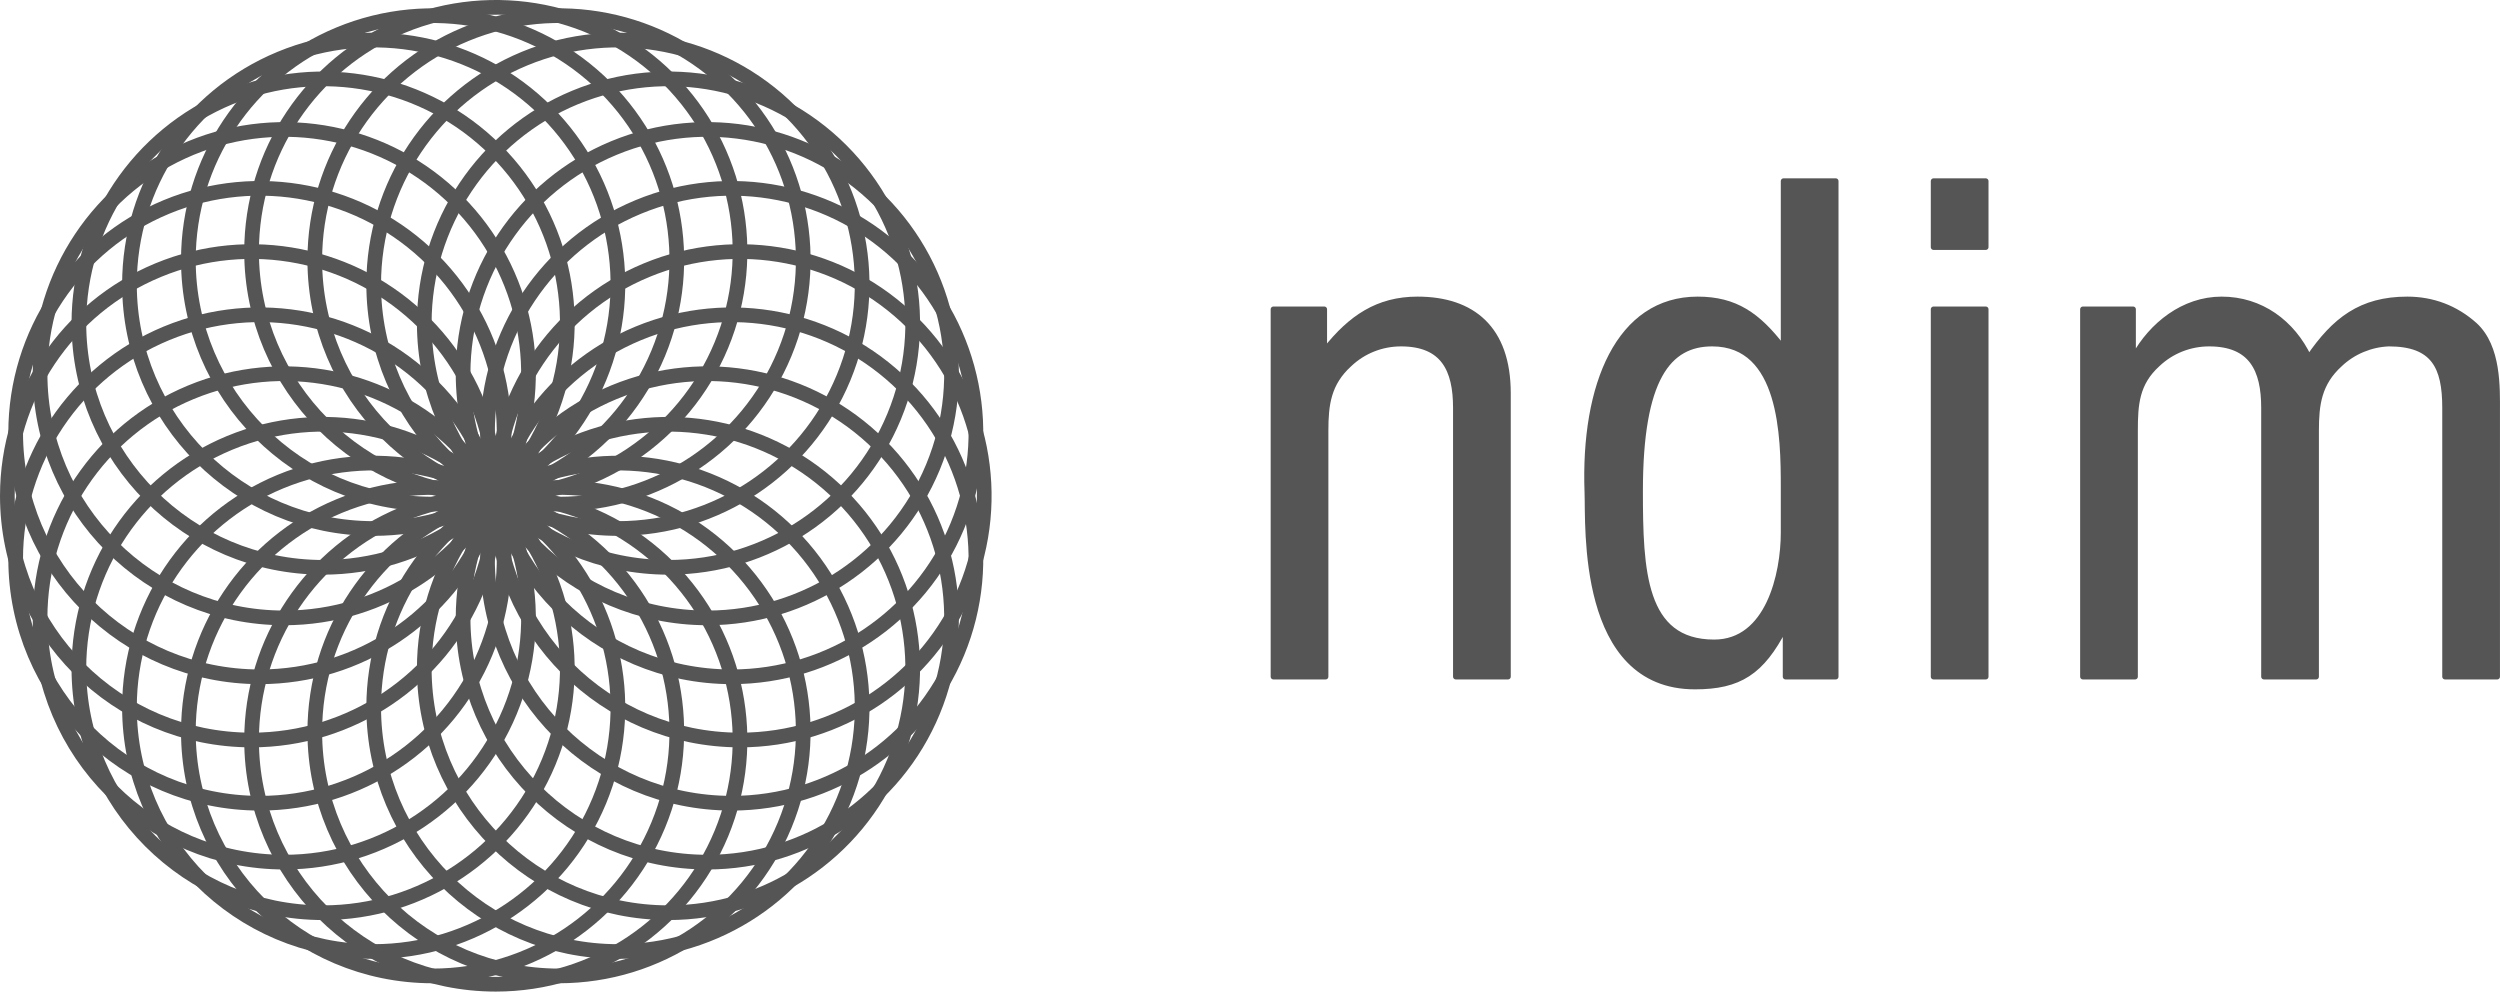
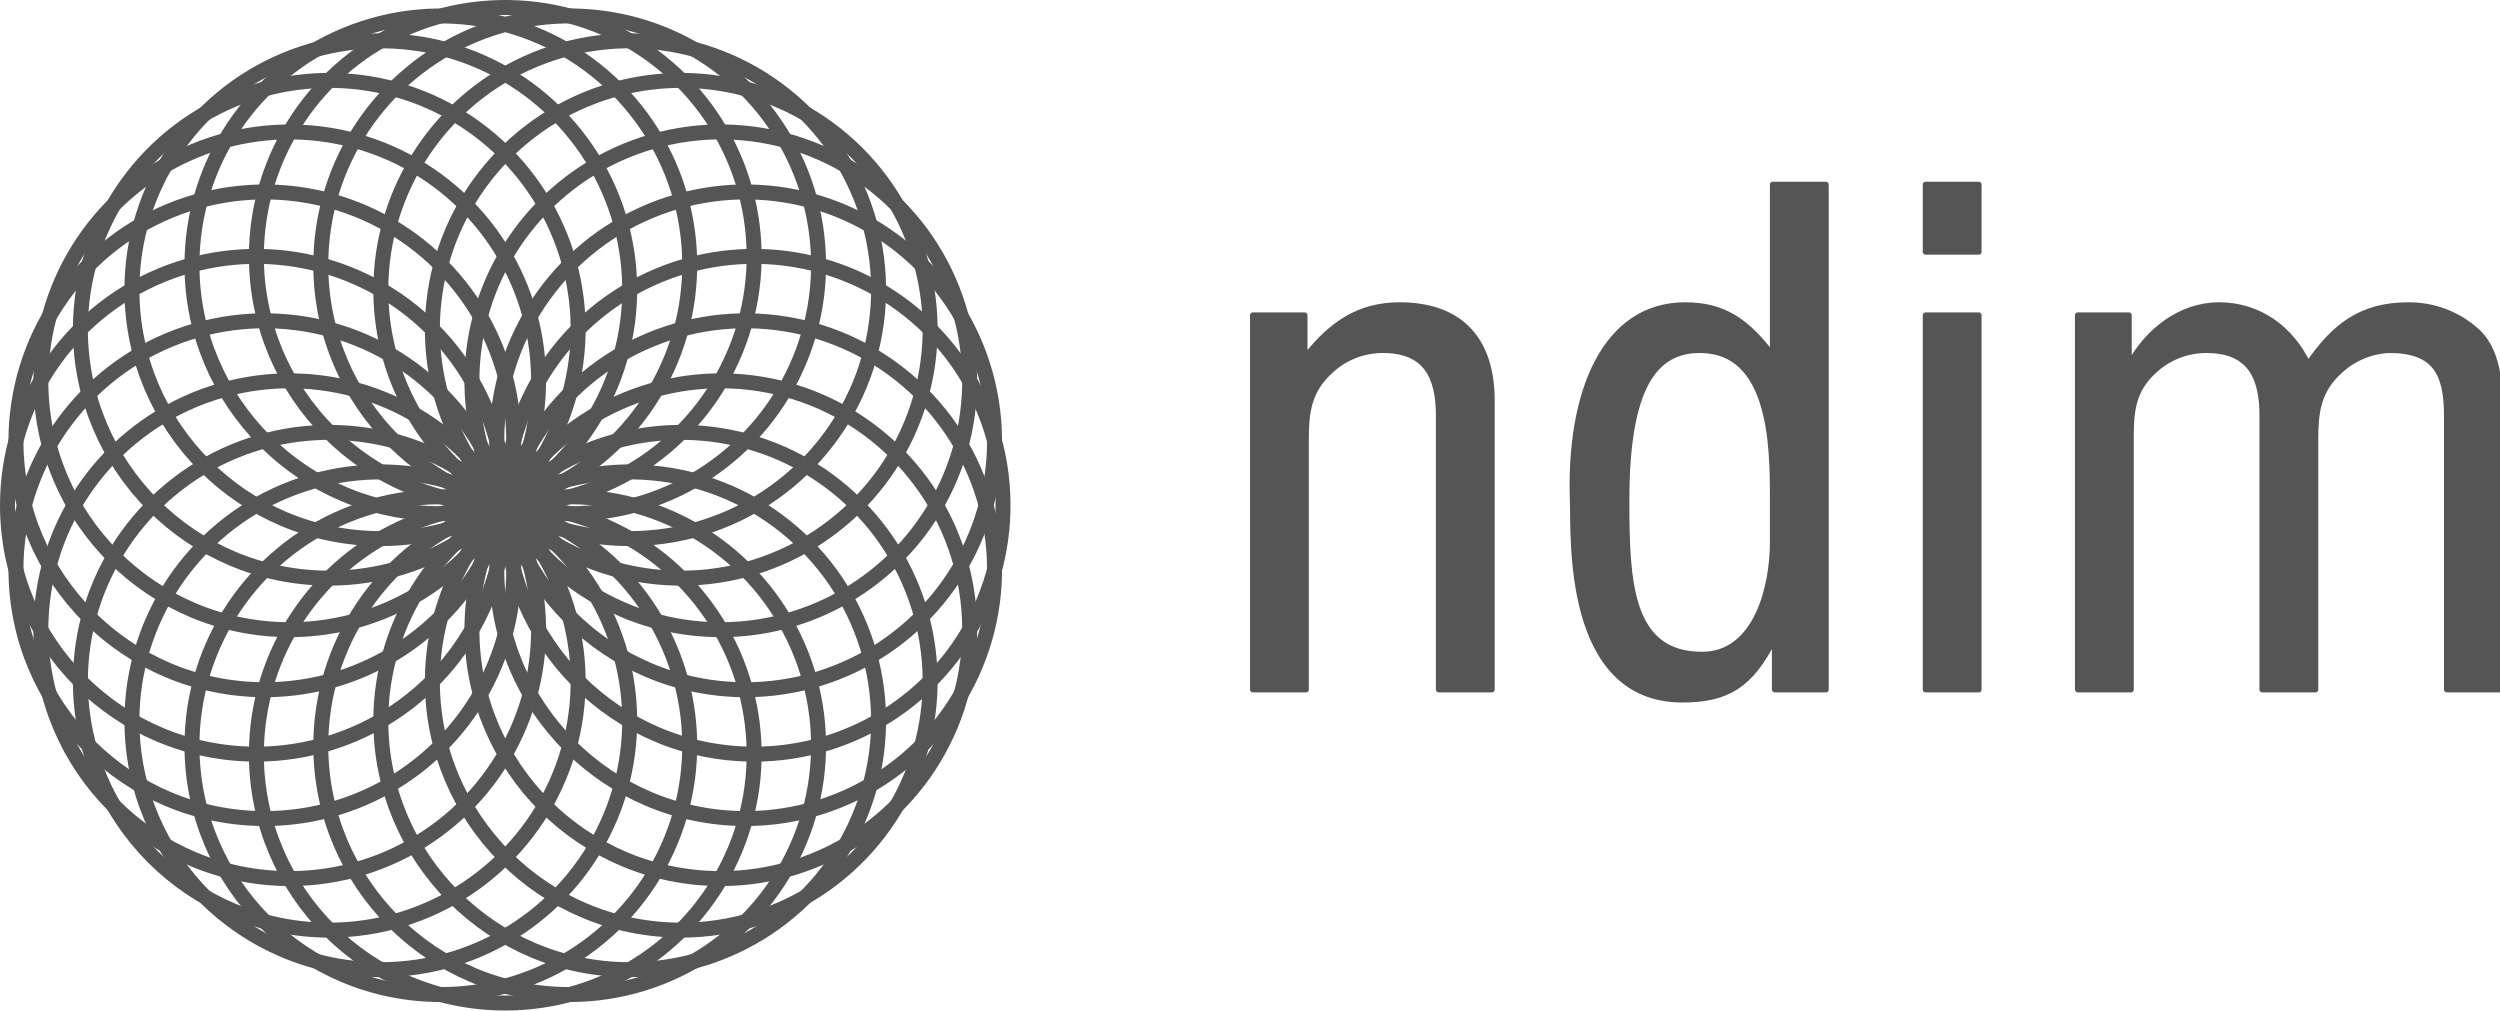
- <svg xmlns="http://www.w3.org/2000/svg" height="180.07" version="1.1" viewBox="0 0 340.496 135.053" width="453.995" id="svg85">
+ <svg xmlns="http://www.w3.org/2000/svg" id="svg85" width="445.49" viewBox="0 0 334.117 135.053" version="1.1" height="180.07">
  <defs id="defs4">
-     <path d="M146.312 28.989h241.235v86.32H146.312z" id="rect99" />
-     <path d="M230.289 82.925h249.575V200.24H230.289z" id="rect93" />
-     <style type="text/css" id="style2">*{stroke-linecap:butt;stroke-linejoin:round}</style>
+     <path id="rect99" d="M146.312 28.989h241.235v86.32H146.312z" />
+     <path id="rect93" d="M230.289 82.925h249.575V200.24H230.289z" />
+     <style id="style2" type="text/css">*{stroke-linecap:butt;stroke-linejoin:round}</style>
  </defs>
-   <g id="figure_1" transform="translate(-72.728 -72.731)">
+   <g transform="translate(-72.729 -72.731)" id="figure_1">
    <g id="axes_1">
      <g id="patch_2">
-         <path stroke-linejoin="miter" stroke-width="2" stroke="#555" fill="none" clip-path="url(#p9375dff77f)" d="M173.52 173.52a33.266 33.266 0 0023.521-56.785 33.266 33.266 0 00-56.785 23.521 33.266 33.266 0 0033.264 33.264z" id="path6" />
+         <path id="path6" d="M173.52 173.52a33.266 33.266 0 0023.521-56.785 33.266 33.266 0 00-56.785 23.521 33.266 33.266 0 0033.264 33.264z" clip-path="url(#p9375dff77f)" fill="none" stroke="#555" stroke-width="2" stroke-linejoin="miter" />
      </g>
      <g id="patch_3">
-         <path stroke-linejoin="miter" stroke-width="2" stroke="#555" fill="none" clip-path="url(#p9375dff77f)" d="M172.387 164.91a33.266 33.266 0 0023.52-56.785 33.266 33.266 0 00-56.784 23.522 33.266 33.266 0 0033.264 33.264z" id="path9" />
+         <path id="path9" d="M172.387 164.91a33.266 33.266 0 0023.52-56.785 33.266 33.266 0 00-56.784 23.522 33.266 33.266 0 0033.264 33.264z" clip-path="url(#p9375dff77f)" fill="none" stroke="#555" stroke-width="2" stroke-linejoin="miter" />
      </g>
      <g id="patch_4">
-         <path stroke-linejoin="miter" stroke-width="2" stroke="#555" fill="none" clip-path="url(#p9375dff77f)" d="M169.063 156.888a33.266 33.266 0 0023.522-56.785 33.266 33.266 0 00-56.786 23.521 33.266 33.266 0 0033.264 33.264z" id="path12" />
+         <path id="path12" d="M169.063 156.888a33.266 33.266 0 0023.522-56.785 33.266 33.266 0 00-56.786 23.521 33.266 33.266 0 0033.264 33.264z" clip-path="url(#p9375dff77f)" fill="none" stroke="#555" stroke-width="2" stroke-linejoin="miter" />
      </g>
      <g id="patch_5">
-         <path stroke-linejoin="miter" stroke-width="2" stroke="#555" fill="none" clip-path="url(#p9375dff77f)" d="M163.777 149.999a33.266 33.266 0 0023.521-56.785 33.266 33.266 0 00-56.785 23.52A33.266 33.266 0 00163.777 150z" id="path15" />
+         <path id="path15" d="M163.777 149.999a33.266 33.266 0 0023.521-56.785 33.266 33.266 0 00-56.785 23.52A33.266 33.266 0 00163.777 150z" clip-path="url(#p9375dff77f)" fill="none" stroke="#555" stroke-width="2" stroke-linejoin="miter" />
      </g>
      <g id="patch_6">
-         <path stroke-linejoin="miter" stroke-width="2" stroke="#555" fill="none" clip-path="url(#p9375dff77f)" d="M156.888 144.713a33.266 33.266 0 0023.521-56.786 33.266 33.266 0 00-56.785 23.522 33.266 33.266 0 0033.264 33.264z" id="path18" />
+         <path id="path18" d="M156.888 144.713a33.266 33.266 0 0023.521-56.786 33.266 33.266 0 00-56.785 23.522 33.266 33.266 0 0033.264 33.264z" clip-path="url(#p9375dff77f)" fill="none" stroke="#555" stroke-width="2" stroke-linejoin="miter" />
      </g>
      <g id="patch_7">
-         <path stroke-linejoin="miter" stroke-width="2" stroke="#555" fill="none" clip-path="url(#p9375dff77f)" d="M148.865 141.39a33.266 33.266 0 0023.522-56.786 33.266 33.266 0 00-56.786 23.521 33.266 33.266 0 0033.264 33.264z" id="path21" />
+         <path id="path21" d="M148.865 141.39a33.266 33.266 0 0023.522-56.786 33.266 33.266 0 00-56.786 23.521 33.266 33.266 0 0033.264 33.264z" clip-path="url(#p9375dff77f)" fill="none" stroke="#555" stroke-width="2" stroke-linejoin="miter" />
      </g>
      <g id="patch_8">
-         <path stroke-linejoin="miter" stroke-width="2" stroke="#555" fill="none" clip-path="url(#p9375dff77f)" d="M140.256 140.256a33.266 33.266 0 0023.521-56.785 33.266 33.266 0 00-56.785 23.521 33.266 33.266 0 0033.264 33.264z" id="path24" />
+         <path id="path24" d="M140.256 140.256a33.266 33.266 0 0023.521-56.785 33.266 33.266 0 00-56.785 23.521 33.266 33.266 0 0033.264 33.264z" clip-path="url(#p9375dff77f)" fill="none" stroke="#555" stroke-width="2" stroke-linejoin="miter" />
      </g>
      <g id="patch_9">
-         <path stroke-linejoin="miter" stroke-width="2" stroke="#555" fill="none" clip-path="url(#p9375dff77f)" d="M131.647 141.39a33.266 33.266 0 0023.52-56.786 33.266 33.266 0 00-56.784 23.521 33.266 33.266 0 0033.264 33.264z" id="path27" />
+         <path id="path27" d="M131.647 141.39a33.266 33.266 0 0023.52-56.786 33.266 33.266 0 00-56.784 23.521 33.266 33.266 0 0033.264 33.264z" clip-path="url(#p9375dff77f)" fill="none" stroke="#555" stroke-width="2" stroke-linejoin="miter" />
      </g>
      <g id="patch_10">
-         <path stroke-linejoin="miter" stroke-width="2" stroke="#555" fill="none" clip-path="url(#p9375dff77f)" d="M123.624 144.713a33.266 33.266 0 0023.521-56.786A33.266 33.266 0 0090.36 111.45a33.266 33.266 0 0033.264 33.264z" id="path30" />
+         <path id="path30" d="M123.624 144.713a33.266 33.266 0 0023.521-56.786A33.266 33.266 0 0090.36 111.45a33.266 33.266 0 0033.264 33.264z" clip-path="url(#p9375dff77f)" fill="none" stroke="#555" stroke-width="2" stroke-linejoin="miter" />
      </g>
      <g id="patch_11">
-         <path stroke-linejoin="miter" stroke-width="2" stroke="#555" fill="none" clip-path="url(#p9375dff77f)" d="M116.735 149.999a33.266 33.266 0 0023.521-56.785 33.266 33.266 0 00-56.785 23.52A33.266 33.266 0 00116.735 150z" id="path33" />
+         <path id="path33" d="M116.735 149.999a33.266 33.266 0 0023.521-56.785 33.266 33.266 0 00-56.785 23.52A33.266 33.266 0 00116.735 150z" clip-path="url(#p9375dff77f)" fill="none" stroke="#555" stroke-width="2" stroke-linejoin="miter" />
      </g>
      <g id="patch_12">
-         <path stroke-linejoin="miter" stroke-width="2" stroke="#555" fill="none" clip-path="url(#p9375dff77f)" d="M111.449 156.888a33.266 33.266 0 0023.52-56.785 33.266 33.266 0 00-56.784 23.521 33.266 33.266 0 0033.264 33.264z" id="path36" />
+         <path id="path36" d="M111.449 156.888a33.266 33.266 0 0023.52-56.785 33.266 33.266 0 00-56.784 23.521 33.266 33.266 0 0033.264 33.264z" clip-path="url(#p9375dff77f)" fill="none" stroke="#555" stroke-width="2" stroke-linejoin="miter" />
      </g>
      <g id="patch_13">
-         <path stroke-linejoin="miter" stroke-width="2" stroke="#555" fill="none" clip-path="url(#p9375dff77f)" d="M108.125 164.91a33.266 33.266 0 0023.522-56.785 33.266 33.266 0 00-56.786 23.522 33.266 33.266 0 0033.264 33.264z" id="path39" />
+         <path id="path39" d="M108.125 164.91a33.266 33.266 0 0023.522-56.785 33.266 33.266 0 00-56.786 23.522 33.266 33.266 0 0033.264 33.264z" clip-path="url(#p9375dff77f)" fill="none" stroke="#555" stroke-width="2" stroke-linejoin="miter" />
      </g>
      <g id="patch_14">
-         <path stroke-linejoin="miter" stroke-width="2" stroke="#555" fill="none" clip-path="url(#p9375dff77f)" d="M106.992 173.52a33.266 33.266 0 0023.521-56.785 33.266 33.266 0 00-56.785 23.521 33.266 33.266 0 0033.264 33.264z" id="path42" />
+         <path id="path42" d="M106.992 173.52a33.266 33.266 0 0023.521-56.785 33.266 33.266 0 00-56.785 23.521 33.266 33.266 0 0033.264 33.264z" clip-path="url(#p9375dff77f)" fill="none" stroke="#555" stroke-width="2" stroke-linejoin="miter" />
      </g>
      <g id="patch_15">
-         <path stroke-linejoin="miter" stroke-width="2" stroke="#555" fill="none" clip-path="url(#p9375dff77f)" d="M108.125 182.13a33.266 33.266 0 0023.522-56.786 33.266 33.266 0 00-56.786 23.521 33.266 33.266 0 0033.264 33.264z" id="path45" />
+         <path id="path45" d="M108.125 182.13a33.266 33.266 0 0023.522-56.786 33.266 33.266 0 00-56.786 23.521 33.266 33.266 0 0033.264 33.264z" clip-path="url(#p9375dff77f)" fill="none" stroke="#555" stroke-width="2" stroke-linejoin="miter" />
      </g>
      <g id="patch_16">
-         <path stroke-linejoin="miter" stroke-width="2" stroke="#555" fill="none" clip-path="url(#p9375dff77f)" d="M111.449 190.152a33.266 33.266 0 0023.52-56.785 33.266 33.266 0 00-56.784 23.521 33.266 33.266 0 0033.264 33.264z" id="path48" />
+         <path id="path48" d="M111.449 190.152a33.266 33.266 0 0023.52-56.785 33.266 33.266 0 00-56.784 23.521 33.266 33.266 0 0033.264 33.264z" clip-path="url(#p9375dff77f)" fill="none" stroke="#555" stroke-width="2" stroke-linejoin="miter" />
      </g>
      <g id="patch_17">
-         <path stroke-linejoin="miter" stroke-width="2" stroke="#555" fill="none" clip-path="url(#p9375dff77f)" d="M116.735 197.041a33.266 33.266 0 0023.521-56.785 33.266 33.266 0 00-56.785 23.521 33.266 33.266 0 0033.264 33.264z" id="path51" />
+         <path id="path51" d="M116.735 197.041a33.266 33.266 0 0023.521-56.785 33.266 33.266 0 00-56.785 23.521 33.266 33.266 0 0033.264 33.264z" clip-path="url(#p9375dff77f)" fill="none" stroke="#555" stroke-width="2" stroke-linejoin="miter" />
      </g>
      <g id="patch_18">
-         <path stroke-linejoin="miter" stroke-width="2" stroke="#555" fill="none" clip-path="url(#p9375dff77f)" d="M123.624 202.327a33.266 33.266 0 0023.521-56.785 33.266 33.266 0 00-56.785 23.521 33.266 33.266 0 0033.264 33.264z" id="path54" />
+         <path id="path54" d="M123.624 202.327a33.266 33.266 0 0023.521-56.785 33.266 33.266 0 00-56.785 23.521 33.266 33.266 0 0033.264 33.264z" clip-path="url(#p9375dff77f)" fill="none" stroke="#555" stroke-width="2" stroke-linejoin="miter" />
      </g>
      <g id="patch_19">
-         <path stroke-linejoin="miter" stroke-width="2" stroke="#555" fill="none" clip-path="url(#p9375dff77f)" d="M131.647 205.65a33.266 33.266 0 0023.52-56.785 33.266 33.266 0 00-56.784 23.522 33.266 33.266 0 0033.264 33.264z" id="path57" />
+         <path id="path57" d="M131.647 205.65a33.266 33.266 0 0023.52-56.785 33.266 33.266 0 00-56.784 23.522 33.266 33.266 0 0033.264 33.264z" clip-path="url(#p9375dff77f)" fill="none" stroke="#555" stroke-width="2" stroke-linejoin="miter" />
      </g>
      <g id="patch_20">
-         <path stroke-linejoin="miter" stroke-width="2" stroke="#555" fill="none" clip-path="url(#p9375dff77f)" d="M140.256 206.784a33.266 33.266 0 0023.521-56.785 33.266 33.266 0 00-56.785 23.521 33.266 33.266 0 0033.264 33.264z" id="path60" />
+         <path id="path60" d="M140.256 206.784a33.266 33.266 0 0023.521-56.785 33.266 33.266 0 00-56.785 23.521 33.266 33.266 0 0033.264 33.264z" clip-path="url(#p9375dff77f)" fill="none" stroke="#555" stroke-width="2" stroke-linejoin="miter" />
      </g>
      <g id="patch_21">
-         <path stroke-linejoin="miter" stroke-width="2" stroke="#555" fill="none" clip-path="url(#p9375dff77f)" d="M148.865 205.65a33.266 33.266 0 0023.522-56.785 33.266 33.266 0 00-56.786 23.522 33.266 33.266 0 0033.264 33.264z" id="path63" />
+         <path id="path63" d="M148.865 205.65a33.266 33.266 0 0023.522-56.785 33.266 33.266 0 00-56.786 23.522 33.266 33.266 0 0033.264 33.264z" clip-path="url(#p9375dff77f)" fill="none" stroke="#555" stroke-width="2" stroke-linejoin="miter" />
      </g>
      <g id="patch_22">
-         <path stroke-linejoin="miter" stroke-width="2" stroke="#555" fill="none" clip-path="url(#p9375dff77f)" d="M156.888 202.327a33.266 33.266 0 0023.521-56.785 33.266 33.266 0 00-56.785 23.521 33.266 33.266 0 0033.264 33.264z" id="path66" />
+         <path id="path66" d="M156.888 202.327a33.266 33.266 0 0023.521-56.785 33.266 33.266 0 00-56.785 23.521 33.266 33.266 0 0033.264 33.264z" clip-path="url(#p9375dff77f)" fill="none" stroke="#555" stroke-width="2" stroke-linejoin="miter" />
      </g>
      <g id="patch_23">
-         <path stroke-linejoin="miter" stroke-width="2" stroke="#555" fill="none" clip-path="url(#p9375dff77f)" d="M163.777 197.041a33.266 33.266 0 0023.521-56.785 33.266 33.266 0 00-56.785 23.521 33.266 33.266 0 0033.264 33.264z" id="path69" />
+         <path id="path69" d="M163.777 197.041a33.266 33.266 0 0023.521-56.785 33.266 33.266 0 00-56.785 23.521 33.266 33.266 0 0033.264 33.264z" clip-path="url(#p9375dff77f)" fill="none" stroke="#555" stroke-width="2" stroke-linejoin="miter" />
      </g>
      <g id="patch_24">
-         <path stroke-linejoin="miter" stroke-width="2" stroke="#555" fill="none" clip-path="url(#p9375dff77f)" d="M169.063 190.152a33.266 33.266 0 0023.522-56.785 33.266 33.266 0 00-56.786 23.521 33.266 33.266 0 0033.264 33.264z" id="path72" />
+         <path id="path72" d="M169.063 190.152a33.266 33.266 0 0023.522-56.785 33.266 33.266 0 00-56.786 23.521 33.266 33.266 0 0033.264 33.264z" clip-path="url(#p9375dff77f)" fill="none" stroke="#555" stroke-width="2" stroke-linejoin="miter" />
      </g>
      <g id="patch_25">
-         <path stroke-linejoin="miter" stroke-width="2" stroke="#555" fill="none" clip-path="url(#p9375dff77f)" d="M172.387 182.13a33.266 33.266 0 0023.52-56.786 33.266 33.266 0 00-56.784 23.521 33.266 33.266 0 0033.264 33.264z" id="path75" />
+         <path id="path75" d="M172.387 182.13a33.266 33.266 0 0023.52-56.786 33.266 33.266 0 00-56.784 23.521 33.266 33.266 0 0033.264 33.264z" clip-path="url(#p9375dff77f)" fill="none" stroke="#555" stroke-width="2" stroke-linejoin="miter" />
      </g>
    </g>
  </g>
  <defs id="defs83">
    <clipPath id="p9375dff77f">
-       <path d="M7.2 7.2h266.112v266.112H7.2z" id="rect80" />
+       <path id="rect80" d="M7.2 7.2h266.112v266.112H7.2z" />
    </clipPath>
  </defs>
-   <g transform="translate(20.555 43.556)" style="line-height:0%;-inkscape-font-specification:'Helvetica LT Std Bold';white-space:pre;shape-inside:url(#rect99)" id="text97" aria-label="ndim" font-style="normal" font-variant="normal" font-weight="400" font-stretch="condensed" font-size="90" font-family="Helvetica LT Std" letter-spacing="0" word-spacing="0" fill="#555" stroke="#555" stroke-width=".75" stroke-linecap="butt" stroke-linejoin="round" stroke-opacity="1" fill-opacity="1">
-     <path id="path892" style="-inkscape-font-specification:'Helvetica LT Std Condensed'" d="M159.813-1.432h-6.93v50.04h7.11v-33.48c0-3.6.36-6.48 3.24-9.09 1.89-1.8 4.41-2.79 7.02-2.79 5.76 0 7.47 3.51 7.47 8.73v36.63h7.11V9.998c0-8.82-4.86-12.78-12.33-12.78-5.4 0-9.09 2.52-12.51 6.84h-.18z" />
-     <path id="path894" style="-inkscape-font-specification:'Helvetica LT Std Condensed'" d="M222.362 28.988c0 5.67-2.07 14.94-9.45 14.94-9.72 0-10.08-9.81-10.08-20.61 0-15.39 3.87-20.07 9.81-20.07 9.54 0 9.72 12.69 9.72 19.53zm0-25.29h-.18c-3.33-4.32-6.39-6.48-11.52-6.48-10.71 0-15.57 11.61-15.03 26.28.18 4.41-1.08 26.46 14.67 26.46 6.03 0 9.09-1.98 12.15-7.92h.18v6.57h6.84v-67.5h-7.11z" />
-     <path id="path896" style="-inkscape-font-specification:'Helvetica LT Std Condensed'" d="M249.902 48.608v-50.04h-7.11v50.04zm0-58.5v-9h-7.11v9z" />
-     <path id="path898" style="-inkscape-font-specification:'Helvetica LT Std Condensed'" d="M270.242 15.128c0-3.6.18-6.48 3.06-9.09 1.89-1.8 4.41-2.79 7.02-2.79 5.76 0 7.47 3.51 7.47 8.73v36.63h7.11v-33.48c0-3.6.36-6.48 3.24-9.09 1.8-1.71 4.23-2.7 6.66-2.79 6.12 0 7.65 3.15 7.65 8.73v36.63h7.11v-36.18c0-3.15.18-8.73-3.06-11.7-2.61-2.34-5.76-3.51-9.18-3.51-6.3 0-9.9 2.79-13.41 7.92-2.25-4.77-6.57-7.92-11.88-7.92-5.22 0-9.54 3.51-11.88 7.74h-.18v-6.39h-6.84v50.04h7.11z" />
+   <g fill-opacity="1" stroke-opacity="1" stroke-linejoin="round" stroke-linecap="butt" stroke-width=".75" stroke="#555" fill="#555" word-spacing="0" letter-spacing="0" font-family="'Helvetica LT Std'" font-size="90" font-stretch="condensed" font-weight="400" font-variant="normal" font-style="normal" aria-label="ndim" id="text97" style="line-height:0%;-inkscape-font-specification:'Helvetica LT Std Bold';white-space:pre;shape-inside:url(#rect99)" transform="translate(14.554 43.556)">
+     <path d="M159.813-1.432h-6.93v50.04h7.11v-33.48c0-3.6.36-6.48 3.24-9.09 1.89-1.8 4.41-2.79 7.02-2.79 5.76 0 7.47 3.51 7.47 8.73v36.63h7.11V9.998c0-8.82-4.86-12.78-12.33-12.78-5.4 0-9.09 2.52-12.51 6.84h-.18z" style="-inkscape-font-specification:'Helvetica LT Std Condensed'" id="path892" />
+     <path d="M222.362 28.988c0 5.67-2.07 14.94-9.45 14.94-9.72 0-10.08-9.81-10.08-20.61 0-15.39 3.87-20.07 9.81-20.07 9.54 0 9.72 12.69 9.72 19.53zm0-25.29h-.18c-3.33-4.32-6.39-6.48-11.52-6.48-10.71 0-15.57 11.61-15.03 26.28.18 4.41-1.08 26.46 14.67 26.46 6.03 0 9.09-1.98 12.15-7.92h.18v6.57h6.84v-67.5h-7.11z" style="-inkscape-font-specification:'Helvetica LT Std Condensed'" id="path894" />
+     <path d="M249.902 48.608v-50.04h-7.11v50.04zm0-58.5v-9h-7.11v9z" style="-inkscape-font-specification:'Helvetica LT Std Condensed'" id="path896" />
+     <path d="M270.242 15.128c0-3.6.18-6.48 3.06-9.09 1.89-1.8 4.41-2.79 7.02-2.79 5.76 0 7.47 3.51 7.47 8.73v36.63h7.11v-33.48c0-3.6.36-6.48 3.24-9.09 1.8-1.71 4.23-2.7 6.66-2.79 6.12 0 7.65 3.15 7.65 8.73v36.63h7.11v-36.18c0-3.15.18-8.73-3.06-11.7-2.61-2.34-5.76-3.51-9.18-3.51-6.3 0-9.9 2.79-13.41 7.92-2.25-4.77-6.57-7.92-11.88-7.92-5.22 0-9.54 3.51-11.88 7.74h-.18v-6.39h-6.84v50.04h7.11z" style="-inkscape-font-specification:'Helvetica LT Std Condensed'" id="path898" />
  </g>
</svg>
